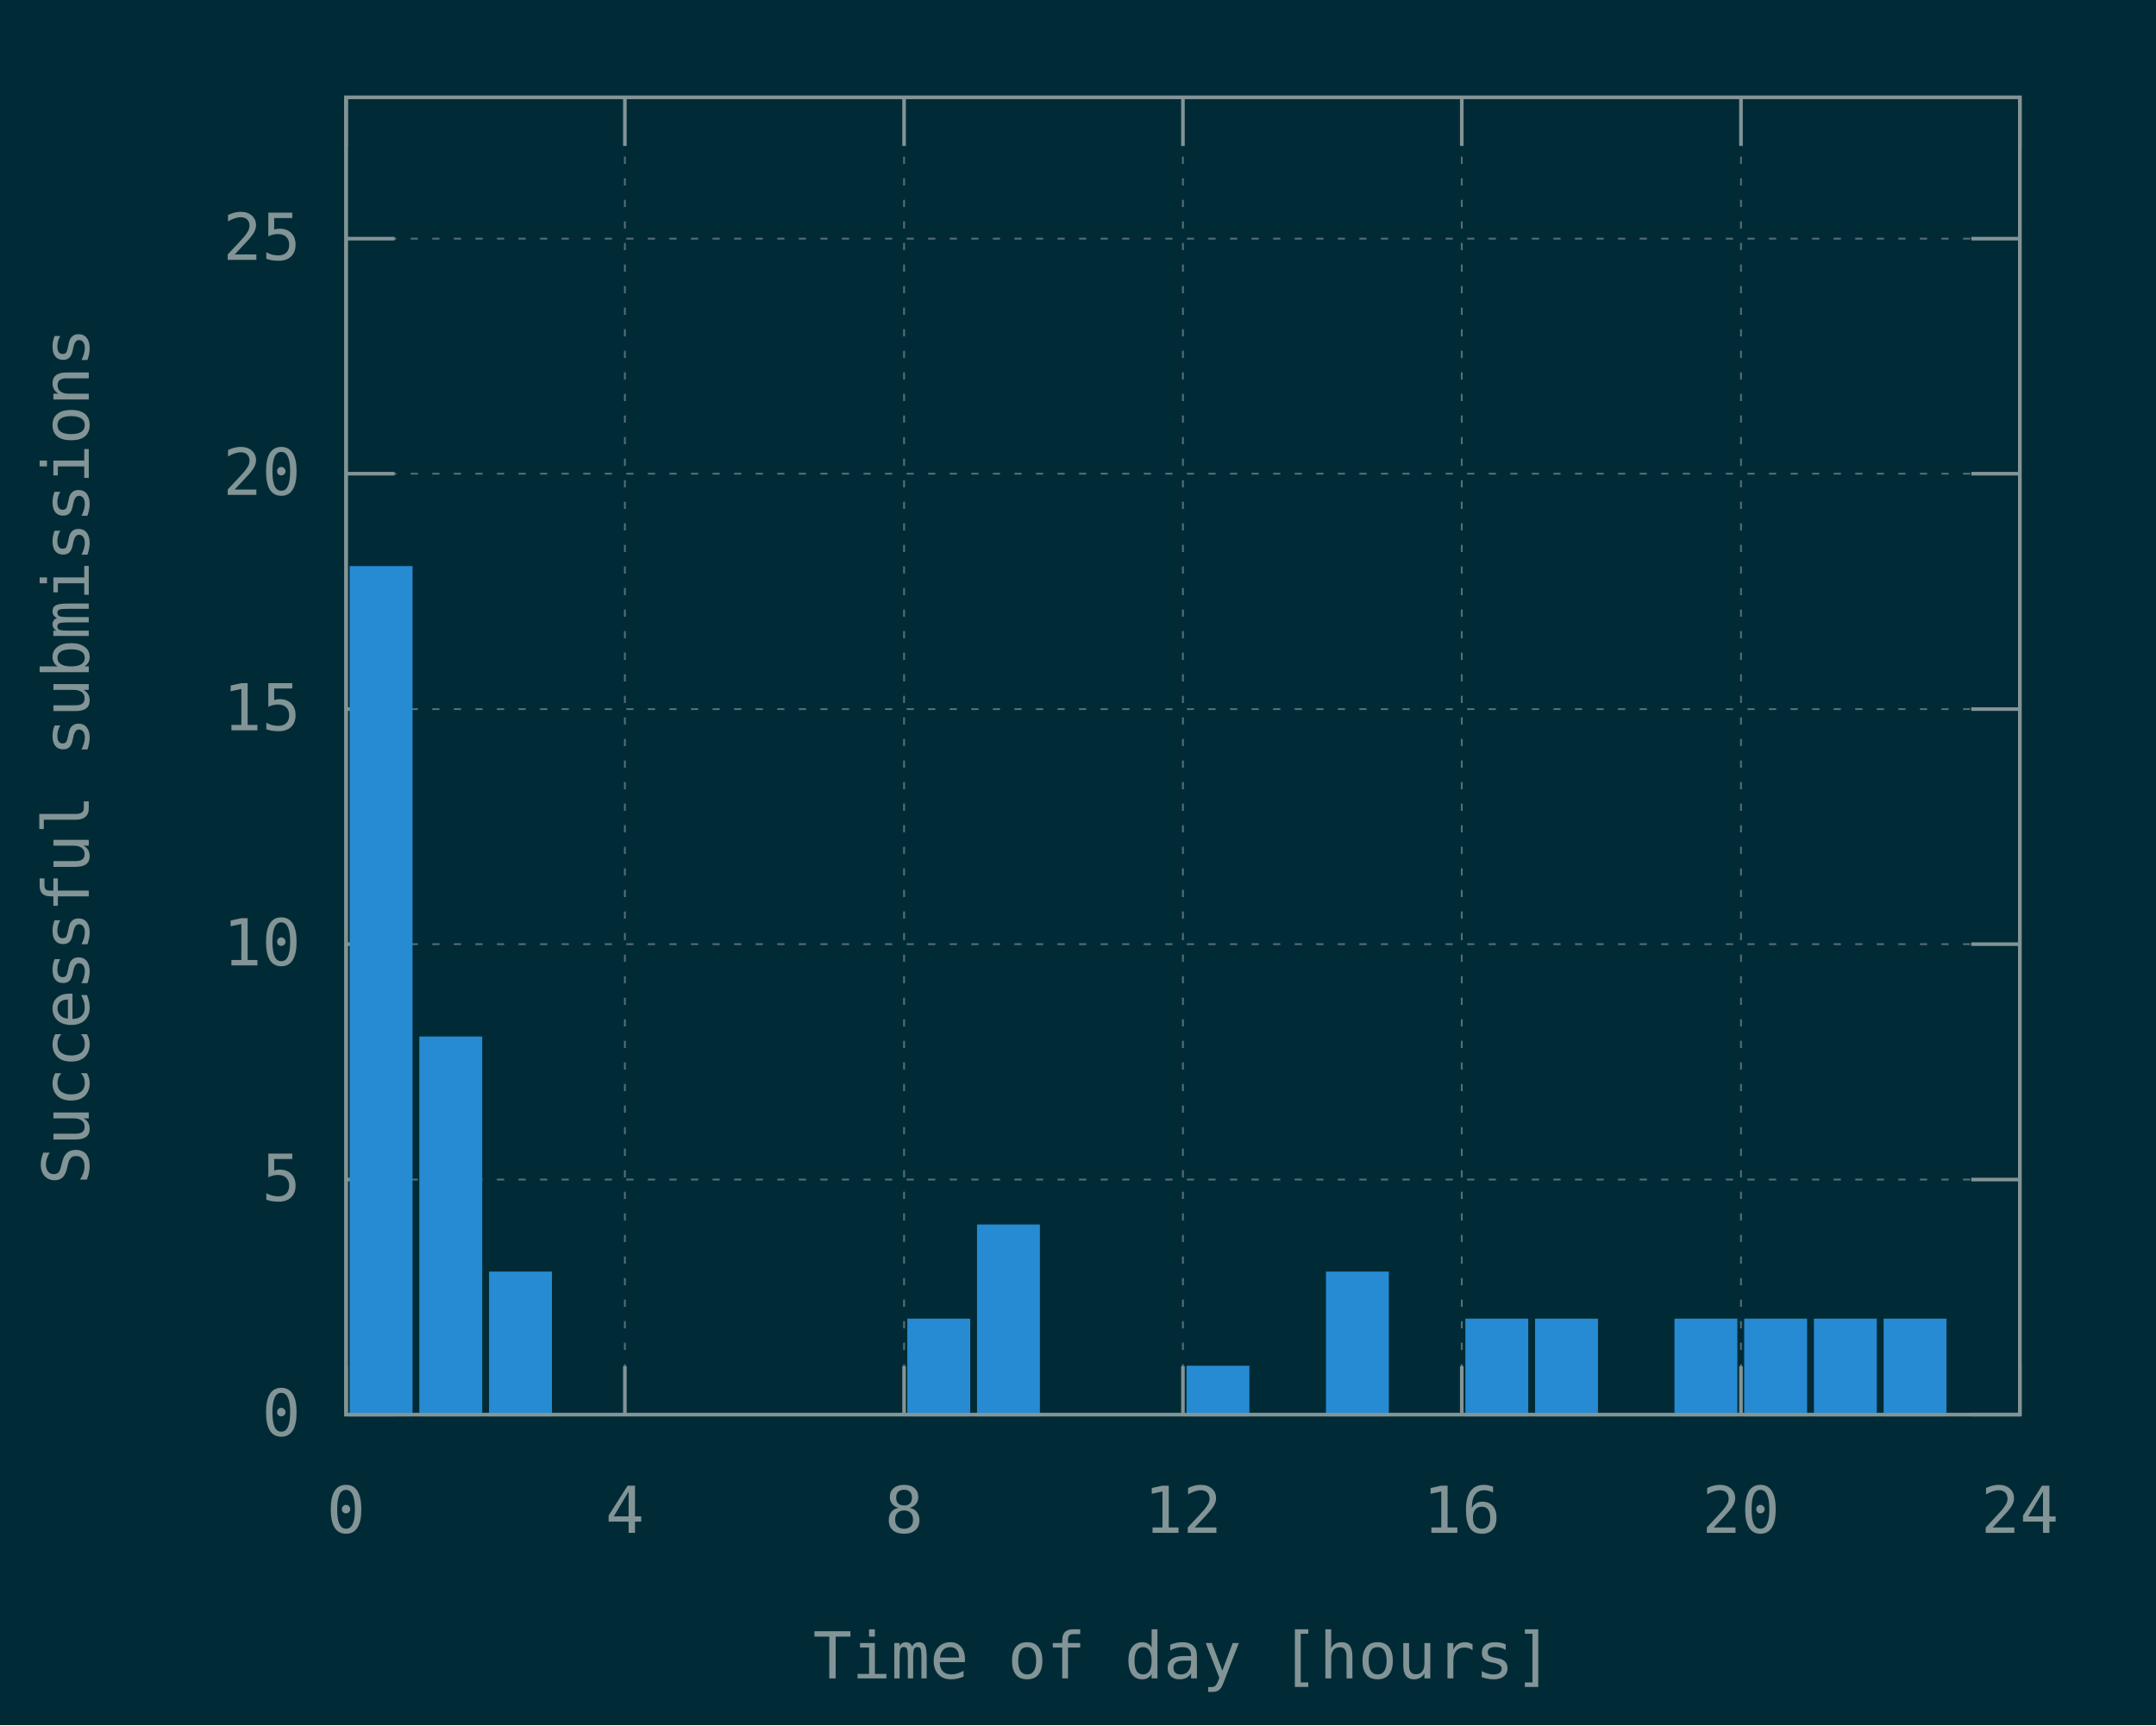
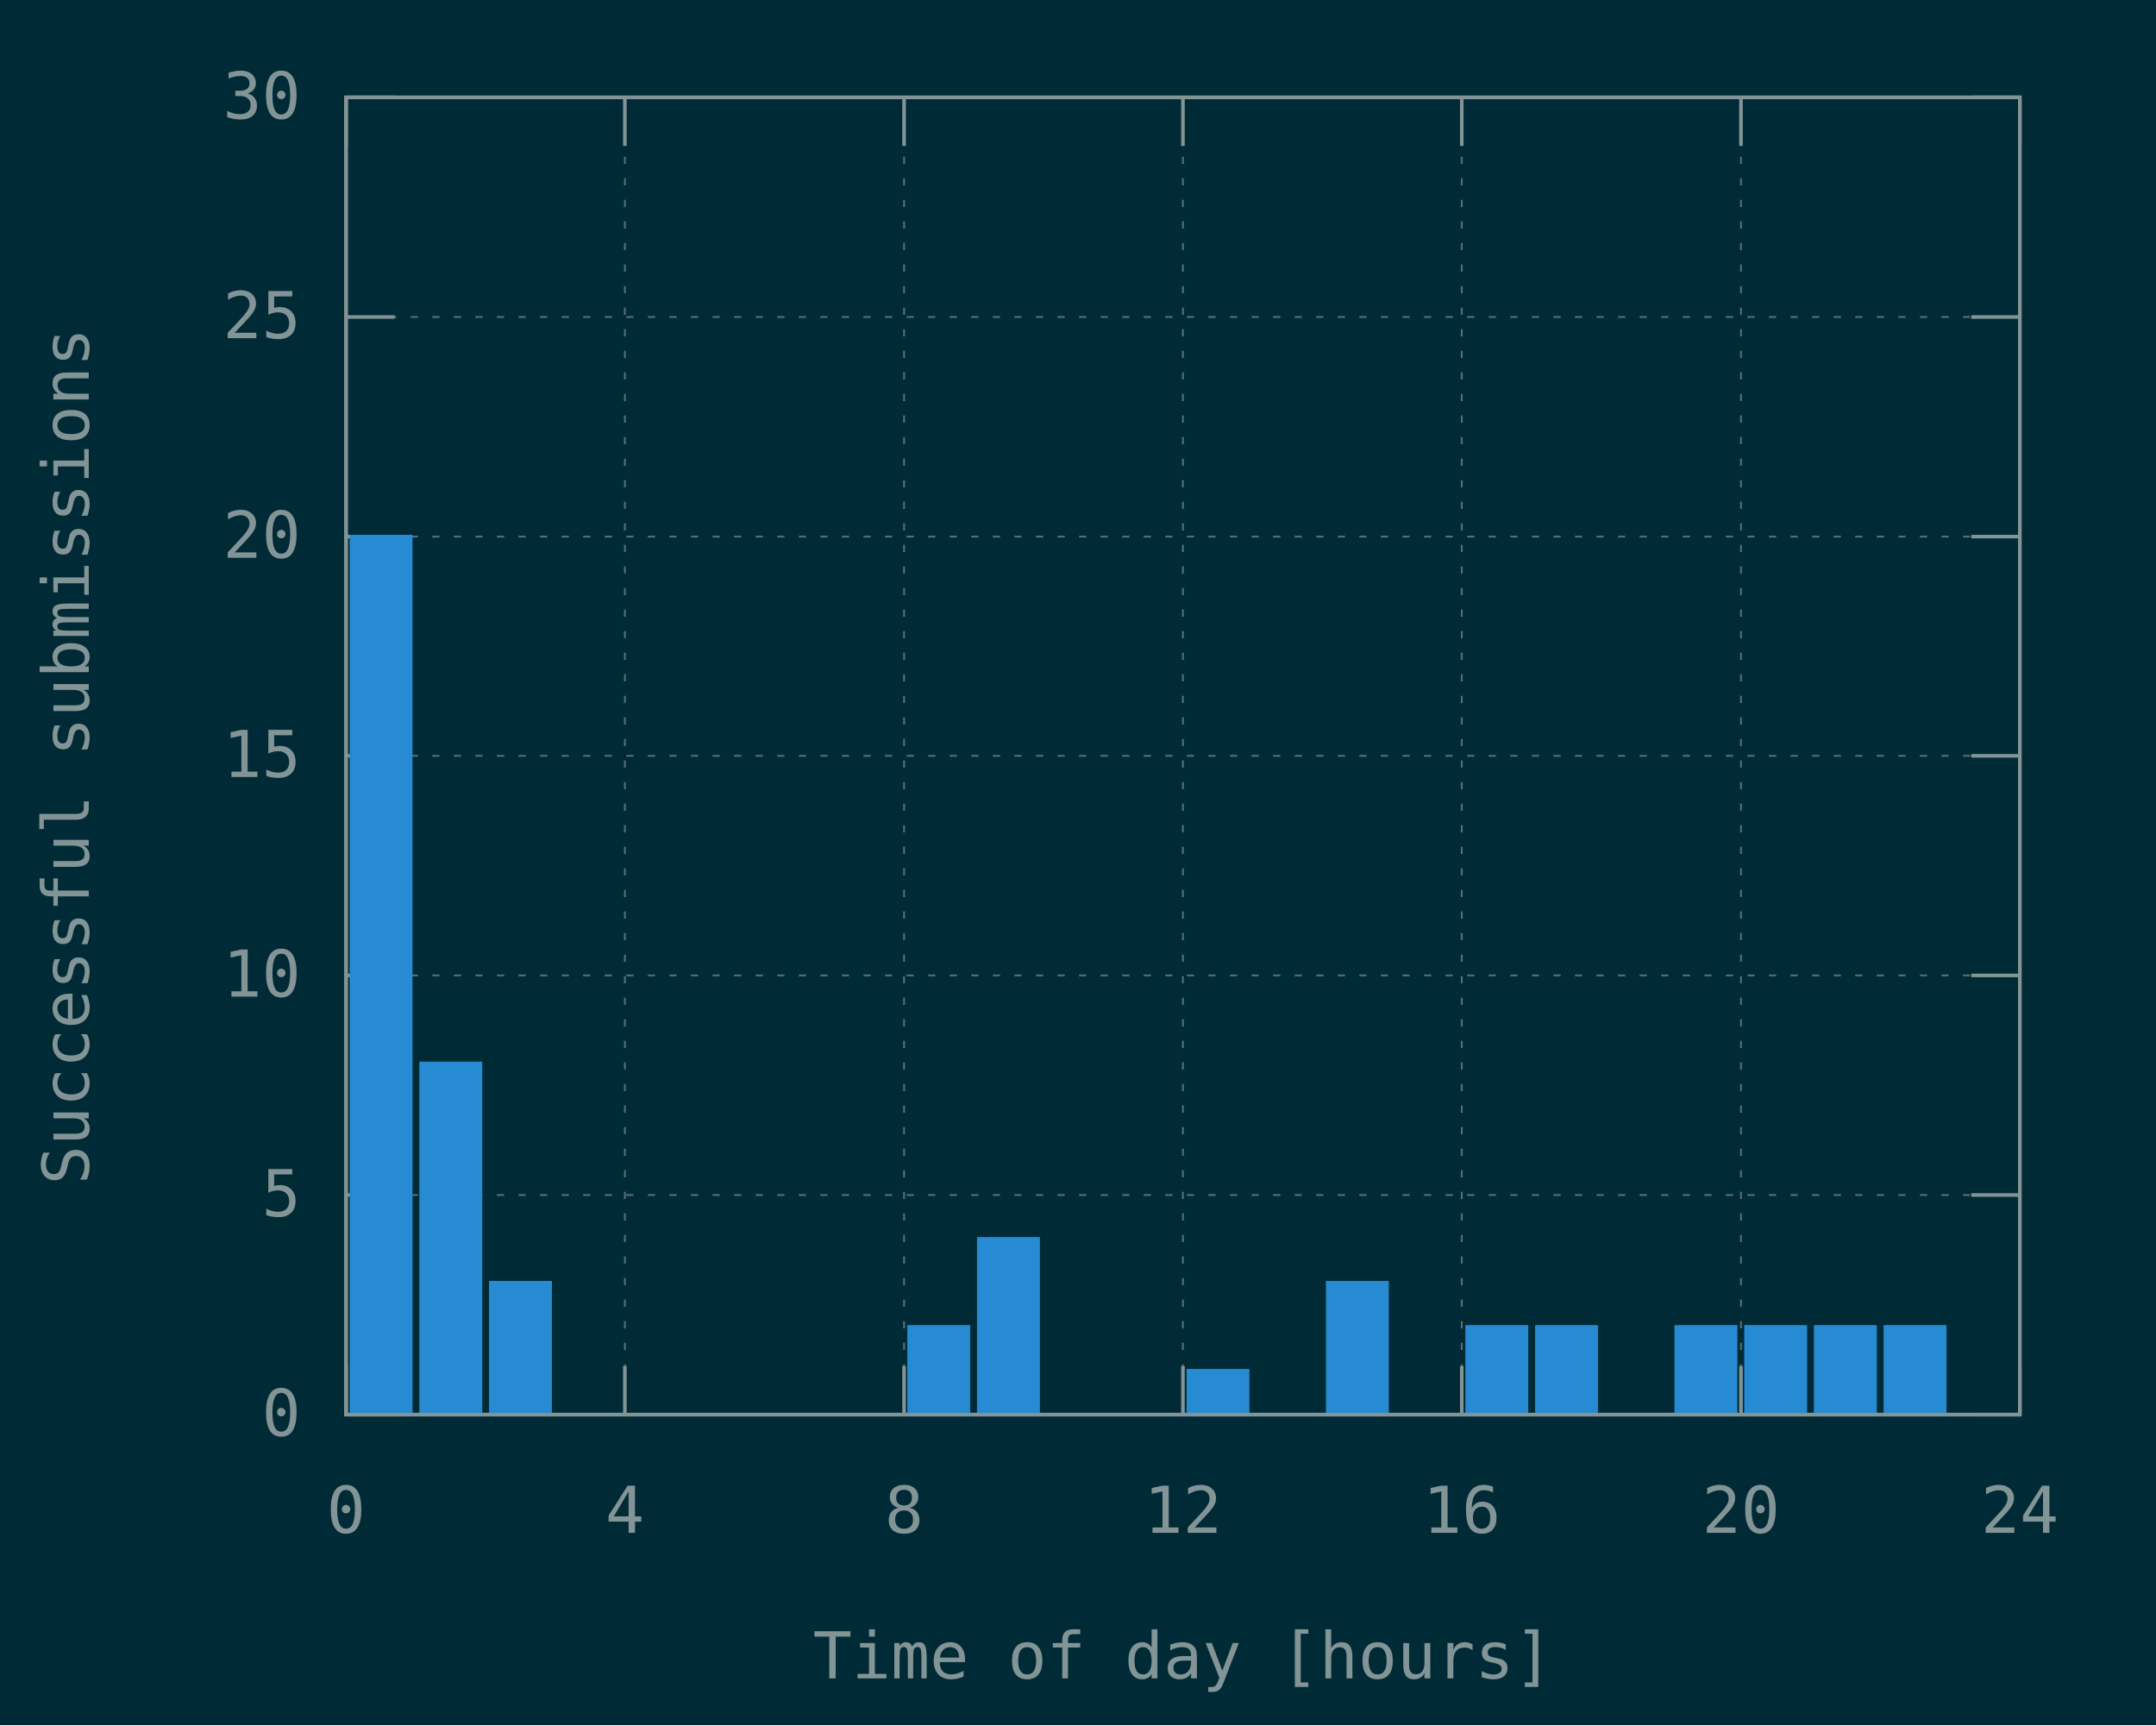
<svg xmlns="http://www.w3.org/2000/svg" xmlns:xlink="http://www.w3.org/1999/xlink" width="600" height="480" viewBox="0 0 600 480">
  <g id="gnuplot_canvas">
    <rect x="0" y="0" width="600" height="480" fill="#002b36" />
    <defs>
      <circle id="gpDot" r="0.5" stroke-width="0.5" stroke="currentColor" />
      <path id="gpPt0" stroke-width="0.148" stroke="currentColor" d="M-1,0 h2 M0,-1 v2" />
      <path id="gpPt1" stroke-width="0.148" stroke="currentColor" d="M-1,-1 L1,1 M1,-1 L-1,1" />
      <path id="gpPt2" stroke-width="0.148" stroke="currentColor" d="M-1,0 L1,0 M0,-1 L0,1 M-1,-1 L1,1 M-1,1 L1,-1" />
      <rect id="gpPt3" stroke-width="0.148" stroke="currentColor" x="-1" y="-1" width="2" height="2" />
      <rect id="gpPt4" stroke-width="0.148" stroke="currentColor" fill="currentColor" x="-1" y="-1" width="2" height="2" />
      <circle id="gpPt5" stroke-width="0.148" stroke="currentColor" cx="0" cy="0" r="1" />
      <use xlink:href="#gpPt5" id="gpPt6" fill="currentColor" stroke="none" />
      <path id="gpPt7" stroke-width="0.148" stroke="currentColor" d="M0,-1.33 L-1.33,0.67 L1.33,0.67 z" />
      <use xlink:href="#gpPt7" id="gpPt8" fill="currentColor" stroke="none" />
      <use xlink:href="#gpPt7" id="gpPt9" stroke="currentColor" transform="rotate(180)" />
      <use xlink:href="#gpPt9" id="gpPt10" fill="currentColor" stroke="none" />
      <use xlink:href="#gpPt3" id="gpPt11" stroke="currentColor" transform="rotate(45)" />
      <use xlink:href="#gpPt11" id="gpPt12" fill="currentColor" stroke="none" />
      <path id="gpPt13" stroke-width="0.148" stroke="currentColor" d="M0,1.330 L1.265,0.411 L0.782,-1.067 L-0.782,-1.076 L-1.265,0.411 z" />
      <use xlink:href="#gpPt13" id="gpPt14" fill="currentColor" stroke="none" />
      <filter id="textbox" filterUnits="objectBoundingBox" x="0" y="0" height="1" width="1">
        <feFlood flood-color="#002B36" flood-opacity="1" result="bgnd" />
        <feComposite in="SourceGraphic" in2="bgnd" operator="atop" />
      </filter>
      <filter id="greybox" filterUnits="objectBoundingBox" x="0" y="0" height="1" width="1">
        <feFlood flood-color="lightgrey" flood-opacity="1" result="grey" />
        <feComposite in="SourceGraphic" in2="grey" operator="atop" />
      </filter>
    </defs>
    <g fill="none" color="#002B36" stroke="currentColor" stroke-width="1.00" stroke-linecap="butt" stroke-linejoin="miter">
</g>
    <g fill="none" color="black" stroke="currentColor" stroke-width="1.00" stroke-linecap="butt" stroke-linejoin="miter">
</g>
    <g fill="none" color="black" stroke="rgb(131, 148, 150)" stroke-width="0.50" stroke-linecap="butt" stroke-linejoin="miter">
</g>
    <g fill="none" color="gray" stroke="currentColor" stroke-width="0.50" stroke-linecap="butt" stroke-linejoin="miter">
      <path stroke="rgb( 88, 110, 117)" stroke-dasharray="2,4" class="gridline" d="M96.3,393.6 L562.1,393.6  " />
    </g>
    <g fill="none" color="gray" stroke="rgb( 88, 110, 117)" stroke-width="1.00" stroke-linecap="butt" stroke-linejoin="miter">
</g>
    <g fill="none" color="black" stroke="currentColor" stroke-width="1.00" stroke-linecap="butt" stroke-linejoin="miter">
      <path stroke="rgb(131, 148, 150)" d="M96.3,393.6 L109.8,393.6 M562.1,393.6 L548.6,393.6  " />
      <g transform="translate(83.7,399.5)" stroke="none" fill="rgb(131,148,150)" font-family="Inconsolata" font-size="18.00" text-anchor="end">
        <text>
          <tspan font-family="Inconsolata"> 0</tspan>
        </text>
      </g>
    </g>
    <g fill="none" color="black" stroke="currentColor" stroke-width="1.00" stroke-linecap="butt" stroke-linejoin="miter">
</g>
    <g fill="none" color="black" stroke="rgb(131, 148, 150)" stroke-width="0.50" stroke-linecap="butt" stroke-linejoin="miter">
</g>
    <g fill="none" color="gray" stroke="currentColor" stroke-width="0.50" stroke-linecap="butt" stroke-linejoin="miter">
-       <path stroke="rgb( 88, 110, 117)" stroke-dasharray="2,4" class="gridline" d="M96.3,328.2 L562.1,328.2  " />
-     </g>
-     <g fill="none" color="gray" stroke="rgb( 88, 110, 117)" stroke-width="1.00" stroke-linecap="butt" stroke-linejoin="miter">
- </g>
-     <g fill="none" color="black" stroke="currentColor" stroke-width="1.00" stroke-linecap="butt" stroke-linejoin="miter">
-       <path stroke="rgb(131, 148, 150)" d="M96.3,328.2 L109.8,328.2 M562.1,328.2 L548.6,328.2  " />
-       <g transform="translate(83.7,334.1)" stroke="none" fill="rgb(131,148,150)" font-family="Inconsolata" font-size="18.00" text-anchor="end">
+       <path stroke="rgb( 88, 110, 117)" stroke-dasharray="2,4" class="gridline" d="M96.3,332.5 L562.1,332.5  " />
+     </g>
+     <g fill="none" color="gray" stroke="rgb( 88, 110, 117)" stroke-width="1.00" stroke-linecap="butt" stroke-linejoin="miter">
+ </g>
+     <g fill="none" color="black" stroke="currentColor" stroke-width="1.00" stroke-linecap="butt" stroke-linejoin="miter">
+       <path stroke="rgb(131, 148, 150)" d="M96.3,332.5 L109.8,332.5 M562.1,332.5 L548.6,332.5  " />
+       <g transform="translate(83.7,338.4)" stroke="none" fill="rgb(131,148,150)" font-family="Inconsolata" font-size="18.00" text-anchor="end">
        <text>
          <tspan font-family="Inconsolata"> 5</tspan>
        </text>
      </g>
    </g>
    <g fill="none" color="black" stroke="currentColor" stroke-width="1.00" stroke-linecap="butt" stroke-linejoin="miter">
</g>
    <g fill="none" color="black" stroke="rgb(131, 148, 150)" stroke-width="0.50" stroke-linecap="butt" stroke-linejoin="miter">
</g>
    <g fill="none" color="gray" stroke="currentColor" stroke-width="0.50" stroke-linecap="butt" stroke-linejoin="miter">
-       <path stroke="rgb( 88, 110, 117)" stroke-dasharray="2,4" class="gridline" d="M96.3,262.7 L562.1,262.7  " />
-     </g>
-     <g fill="none" color="gray" stroke="rgb( 88, 110, 117)" stroke-width="1.00" stroke-linecap="butt" stroke-linejoin="miter">
- </g>
-     <g fill="none" color="black" stroke="currentColor" stroke-width="1.00" stroke-linecap="butt" stroke-linejoin="miter">
-       <path stroke="rgb(131, 148, 150)" d="M96.3,262.7 L109.8,262.7 M562.1,262.7 L548.6,262.7  " />
-       <g transform="translate(83.7,268.6)" stroke="none" fill="rgb(131,148,150)" font-family="Inconsolata" font-size="18.00" text-anchor="end">
+       <path stroke="rgb( 88, 110, 117)" stroke-dasharray="2,4" class="gridline" d="M96.3,271.4 L562.1,271.4  " />
+     </g>
+     <g fill="none" color="gray" stroke="rgb( 88, 110, 117)" stroke-width="1.00" stroke-linecap="butt" stroke-linejoin="miter">
+ </g>
+     <g fill="none" color="black" stroke="currentColor" stroke-width="1.00" stroke-linecap="butt" stroke-linejoin="miter">
+       <path stroke="rgb(131, 148, 150)" d="M96.3,271.4 L109.8,271.4 M562.1,271.4 L548.6,271.4  " />
+       <g transform="translate(83.7,277.3)" stroke="none" fill="rgb(131,148,150)" font-family="Inconsolata" font-size="18.00" text-anchor="end">
        <text>
          <tspan font-family="Inconsolata"> 10</tspan>
        </text>
      </g>
    </g>
    <g fill="none" color="black" stroke="currentColor" stroke-width="1.00" stroke-linecap="butt" stroke-linejoin="miter">
</g>
    <g fill="none" color="black" stroke="rgb(131, 148, 150)" stroke-width="0.50" stroke-linecap="butt" stroke-linejoin="miter">
</g>
    <g fill="none" color="gray" stroke="currentColor" stroke-width="0.50" stroke-linecap="butt" stroke-linejoin="miter">
-       <path stroke="rgb( 88, 110, 117)" stroke-dasharray="2,4" class="gridline" d="M96.3,197.3 L562.1,197.3  " />
-     </g>
-     <g fill="none" color="gray" stroke="rgb( 88, 110, 117)" stroke-width="1.00" stroke-linecap="butt" stroke-linejoin="miter">
- </g>
-     <g fill="none" color="black" stroke="currentColor" stroke-width="1.00" stroke-linecap="butt" stroke-linejoin="miter">
-       <path stroke="rgb(131, 148, 150)" d="M96.3,197.3 L109.8,197.3 M562.1,197.3 L548.6,197.3  " />
-       <g transform="translate(83.7,203.2)" stroke="none" fill="rgb(131,148,150)" font-family="Inconsolata" font-size="18.00" text-anchor="end">
+       <path stroke="rgb( 88, 110, 117)" stroke-dasharray="2,4" class="gridline" d="M96.3,210.3 L562.1,210.3  " />
+     </g>
+     <g fill="none" color="gray" stroke="rgb( 88, 110, 117)" stroke-width="1.00" stroke-linecap="butt" stroke-linejoin="miter">
+ </g>
+     <g fill="none" color="black" stroke="currentColor" stroke-width="1.00" stroke-linecap="butt" stroke-linejoin="miter">
+       <path stroke="rgb(131, 148, 150)" d="M96.3,210.3 L109.8,210.3 M562.1,210.3 L548.6,210.3  " />
+       <g transform="translate(83.7,216.2)" stroke="none" fill="rgb(131,148,150)" font-family="Inconsolata" font-size="18.00" text-anchor="end">
        <text>
          <tspan font-family="Inconsolata"> 15</tspan>
        </text>
      </g>
    </g>
    <g fill="none" color="black" stroke="currentColor" stroke-width="1.00" stroke-linecap="butt" stroke-linejoin="miter">
</g>
    <g fill="none" color="black" stroke="rgb(131, 148, 150)" stroke-width="0.50" stroke-linecap="butt" stroke-linejoin="miter">
</g>
    <g fill="none" color="gray" stroke="currentColor" stroke-width="0.50" stroke-linecap="butt" stroke-linejoin="miter">
-       <path stroke="rgb( 88, 110, 117)" stroke-dasharray="2,4" class="gridline" d="M96.3,131.8 L562.1,131.8  " />
-     </g>
-     <g fill="none" color="gray" stroke="rgb( 88, 110, 117)" stroke-width="1.00" stroke-linecap="butt" stroke-linejoin="miter">
- </g>
-     <g fill="none" color="black" stroke="currentColor" stroke-width="1.00" stroke-linecap="butt" stroke-linejoin="miter">
-       <path stroke="rgb(131, 148, 150)" d="M96.3,131.8 L109.8,131.8 M562.1,131.8 L548.6,131.8  " />
-       <g transform="translate(83.7,137.7)" stroke="none" fill="rgb(131,148,150)" font-family="Inconsolata" font-size="18.00" text-anchor="end">
+       <path stroke="rgb( 88, 110, 117)" stroke-dasharray="2,4" class="gridline" d="M96.3,149.3 L562.1,149.3  " />
+     </g>
+     <g fill="none" color="gray" stroke="rgb( 88, 110, 117)" stroke-width="1.00" stroke-linecap="butt" stroke-linejoin="miter">
+ </g>
+     <g fill="none" color="black" stroke="currentColor" stroke-width="1.00" stroke-linecap="butt" stroke-linejoin="miter">
+       <path stroke="rgb(131, 148, 150)" d="M96.3,149.3 L109.8,149.3 M562.1,149.3 L548.6,149.3  " />
+       <g transform="translate(83.7,155.2)" stroke="none" fill="rgb(131,148,150)" font-family="Inconsolata" font-size="18.00" text-anchor="end">
        <text>
          <tspan font-family="Inconsolata"> 20</tspan>
        </text>
      </g>
    </g>
    <g fill="none" color="black" stroke="currentColor" stroke-width="1.00" stroke-linecap="butt" stroke-linejoin="miter">
</g>
    <g fill="none" color="black" stroke="rgb(131, 148, 150)" stroke-width="0.50" stroke-linecap="butt" stroke-linejoin="miter">
</g>
    <g fill="none" color="gray" stroke="currentColor" stroke-width="0.50" stroke-linecap="butt" stroke-linejoin="miter">
-       <path stroke="rgb( 88, 110, 117)" stroke-dasharray="2,4" class="gridline" d="M96.3,66.4 L562.1,66.4  " />
-     </g>
-     <g fill="none" color="gray" stroke="rgb( 88, 110, 117)" stroke-width="1.00" stroke-linecap="butt" stroke-linejoin="miter">
- </g>
-     <g fill="none" color="black" stroke="currentColor" stroke-width="1.00" stroke-linecap="butt" stroke-linejoin="miter">
-       <path stroke="rgb(131, 148, 150)" d="M96.3,66.4 L109.8,66.4 M562.1,66.4 L548.6,66.4  " />
-       <g transform="translate(83.7,72.3)" stroke="none" fill="rgb(131,148,150)" font-family="Inconsolata" font-size="18.00" text-anchor="end">
+       <path stroke="rgb( 88, 110, 117)" stroke-dasharray="2,4" class="gridline" d="M96.3,88.2 L562.1,88.2  " />
+     </g>
+     <g fill="none" color="gray" stroke="rgb( 88, 110, 117)" stroke-width="1.00" stroke-linecap="butt" stroke-linejoin="miter">
+ </g>
+     <g fill="none" color="black" stroke="currentColor" stroke-width="1.00" stroke-linecap="butt" stroke-linejoin="miter">
+       <path stroke="rgb(131, 148, 150)" d="M96.3,88.2 L109.8,88.2 M562.1,88.2 L548.6,88.2  " />
+       <g transform="translate(83.7,94.1)" stroke="none" fill="rgb(131,148,150)" font-family="Inconsolata" font-size="18.00" text-anchor="end">
        <text>
          <tspan font-family="Inconsolata"> 25</tspan>
+         </text>
+       </g>
+     </g>
+     <g fill="none" color="black" stroke="currentColor" stroke-width="1.00" stroke-linecap="butt" stroke-linejoin="miter">
+ </g>
+     <g fill="none" color="black" stroke="rgb(131, 148, 150)" stroke-width="0.50" stroke-linecap="butt" stroke-linejoin="miter">
+ </g>
+     <g fill="none" color="gray" stroke="currentColor" stroke-width="0.50" stroke-linecap="butt" stroke-linejoin="miter">
+       <path stroke="rgb( 88, 110, 117)" stroke-dasharray="2,4" class="gridline" d="M96.3,27.1 L562.1,27.1  " />
+     </g>
+     <g fill="none" color="gray" stroke="rgb( 88, 110, 117)" stroke-width="1.00" stroke-linecap="butt" stroke-linejoin="miter">
+ </g>
+     <g fill="none" color="black" stroke="currentColor" stroke-width="1.00" stroke-linecap="butt" stroke-linejoin="miter">
+       <path stroke="rgb(131, 148, 150)" d="M96.3,27.1 L109.8,27.1 M562.1,27.1 L548.6,27.1  " />
+       <g transform="translate(83.7,33.0)" stroke="none" fill="rgb(131,148,150)" font-family="Inconsolata" font-size="18.00" text-anchor="end">
+         <text>
+           <tspan font-family="Inconsolata"> 30</tspan>
        </text>
      </g>
    </g>
    <g fill="none" color="black" stroke="currentColor" stroke-width="1.00" stroke-linecap="butt" stroke-linejoin="miter">
</g>
    <g fill="none" color="black" stroke="rgb(131, 148, 150)" stroke-width="0.50" stroke-linecap="butt" stroke-linejoin="miter">
</g>
    <g fill="none" color="gray" stroke="currentColor" stroke-width="0.50" stroke-linecap="butt" stroke-linejoin="miter">
      <path stroke="rgb( 88, 110, 117)" stroke-dasharray="2,4" class="gridline" d="M96.3,393.6 L96.3,27.1  " />
    </g>
    <g fill="none" color="gray" stroke="rgb( 88, 110, 117)" stroke-width="1.00" stroke-linecap="butt" stroke-linejoin="miter">
</g>
    <g fill="none" color="black" stroke="currentColor" stroke-width="1.00" stroke-linecap="butt" stroke-linejoin="miter">
      <path stroke="rgb(131, 148, 150)" d="M96.3,393.6 L96.3,380.1 M96.3,27.1 L96.3,40.6  " />
      <g transform="translate(96.3,426.5)" stroke="none" fill="rgb(131,148,150)" font-family="Inconsolata" font-size="18.00" text-anchor="middle">
        <text>
          <tspan font-family="Inconsolata"> 0</tspan>
        </text>
      </g>
    </g>
    <g fill="none" color="black" stroke="currentColor" stroke-width="1.00" stroke-linecap="butt" stroke-linejoin="miter">
</g>
    <g fill="none" color="black" stroke="rgb(131, 148, 150)" stroke-width="0.50" stroke-linecap="butt" stroke-linejoin="miter">
</g>
    <g fill="none" color="gray" stroke="currentColor" stroke-width="0.50" stroke-linecap="butt" stroke-linejoin="miter">
      <path stroke="rgb( 88, 110, 117)" stroke-dasharray="2,4" class="gridline" d="M173.9,393.6 L173.9,27.1  " />
    </g>
    <g fill="none" color="gray" stroke="rgb( 88, 110, 117)" stroke-width="1.00" stroke-linecap="butt" stroke-linejoin="miter">
</g>
    <g fill="none" color="black" stroke="currentColor" stroke-width="1.00" stroke-linecap="butt" stroke-linejoin="miter">
      <path stroke="rgb(131, 148, 150)" d="M173.9,393.6 L173.9,380.1 M173.9,27.1 L173.9,40.6  " />
      <g transform="translate(173.9,426.5)" stroke="none" fill="rgb(131,148,150)" font-family="Inconsolata" font-size="18.00" text-anchor="middle">
        <text>
          <tspan font-family="Inconsolata"> 4</tspan>
        </text>
      </g>
    </g>
    <g fill="none" color="black" stroke="currentColor" stroke-width="1.00" stroke-linecap="butt" stroke-linejoin="miter">
</g>
    <g fill="none" color="black" stroke="rgb(131, 148, 150)" stroke-width="0.50" stroke-linecap="butt" stroke-linejoin="miter">
</g>
    <g fill="none" color="gray" stroke="currentColor" stroke-width="0.50" stroke-linecap="butt" stroke-linejoin="miter">
      <path stroke="rgb( 88, 110, 117)" stroke-dasharray="2,4" class="gridline" d="M251.6,393.6 L251.6,27.1  " />
    </g>
    <g fill="none" color="gray" stroke="rgb( 88, 110, 117)" stroke-width="1.00" stroke-linecap="butt" stroke-linejoin="miter">
</g>
    <g fill="none" color="black" stroke="currentColor" stroke-width="1.00" stroke-linecap="butt" stroke-linejoin="miter">
      <path stroke="rgb(131, 148, 150)" d="M251.6,393.6 L251.6,380.1 M251.6,27.1 L251.6,40.6  " />
      <g transform="translate(251.6,426.5)" stroke="none" fill="rgb(131,148,150)" font-family="Inconsolata" font-size="18.00" text-anchor="middle">
        <text>
          <tspan font-family="Inconsolata"> 8</tspan>
        </text>
      </g>
    </g>
    <g fill="none" color="black" stroke="currentColor" stroke-width="1.00" stroke-linecap="butt" stroke-linejoin="miter">
</g>
    <g fill="none" color="black" stroke="rgb(131, 148, 150)" stroke-width="0.50" stroke-linecap="butt" stroke-linejoin="miter">
</g>
    <g fill="none" color="gray" stroke="currentColor" stroke-width="0.50" stroke-linecap="butt" stroke-linejoin="miter">
      <path stroke="rgb( 88, 110, 117)" stroke-dasharray="2,4" class="gridline" d="M329.2,393.6 L329.2,27.1  " />
    </g>
    <g fill="none" color="gray" stroke="rgb( 88, 110, 117)" stroke-width="1.00" stroke-linecap="butt" stroke-linejoin="miter">
</g>
    <g fill="none" color="black" stroke="currentColor" stroke-width="1.00" stroke-linecap="butt" stroke-linejoin="miter">
      <path stroke="rgb(131, 148, 150)" d="M329.2,393.6 L329.2,380.1 M329.2,27.1 L329.2,40.6  " />
      <g transform="translate(329.2,426.5)" stroke="none" fill="rgb(131,148,150)" font-family="Inconsolata" font-size="18.00" text-anchor="middle">
        <text>
          <tspan font-family="Inconsolata"> 12</tspan>
        </text>
      </g>
    </g>
    <g fill="none" color="black" stroke="currentColor" stroke-width="1.00" stroke-linecap="butt" stroke-linejoin="miter">
</g>
    <g fill="none" color="black" stroke="rgb(131, 148, 150)" stroke-width="0.50" stroke-linecap="butt" stroke-linejoin="miter">
</g>
    <g fill="none" color="gray" stroke="currentColor" stroke-width="0.50" stroke-linecap="butt" stroke-linejoin="miter">
      <path stroke="rgb( 88, 110, 117)" stroke-dasharray="2,4" class="gridline" d="M406.8,393.6 L406.8,27.1  " />
    </g>
    <g fill="none" color="gray" stroke="rgb( 88, 110, 117)" stroke-width="1.00" stroke-linecap="butt" stroke-linejoin="miter">
</g>
    <g fill="none" color="black" stroke="currentColor" stroke-width="1.00" stroke-linecap="butt" stroke-linejoin="miter">
      <path stroke="rgb(131, 148, 150)" d="M406.8,393.6 L406.8,380.1 M406.8,27.1 L406.8,40.6  " />
      <g transform="translate(406.8,426.5)" stroke="none" fill="rgb(131,148,150)" font-family="Inconsolata" font-size="18.00" text-anchor="middle">
        <text>
          <tspan font-family="Inconsolata"> 16</tspan>
        </text>
      </g>
    </g>
    <g fill="none" color="black" stroke="currentColor" stroke-width="1.00" stroke-linecap="butt" stroke-linejoin="miter">
</g>
    <g fill="none" color="black" stroke="rgb(131, 148, 150)" stroke-width="0.50" stroke-linecap="butt" stroke-linejoin="miter">
</g>
    <g fill="none" color="gray" stroke="currentColor" stroke-width="0.50" stroke-linecap="butt" stroke-linejoin="miter">
      <path stroke="rgb( 88, 110, 117)" stroke-dasharray="2,4" class="gridline" d="M484.5,393.6 L484.5,40.6 L484.5,27.1  " />
    </g>
    <g fill="none" color="gray" stroke="rgb( 88, 110, 117)" stroke-width="1.00" stroke-linecap="butt" stroke-linejoin="miter">
</g>
    <g fill="none" color="black" stroke="currentColor" stroke-width="1.00" stroke-linecap="butt" stroke-linejoin="miter">
      <path stroke="rgb(131, 148, 150)" d="M484.5,393.6 L484.5,380.1 M484.5,27.1 L484.5,40.6  " />
      <g transform="translate(484.5,426.5)" stroke="none" fill="rgb(131,148,150)" font-family="Inconsolata" font-size="18.00" text-anchor="middle">
        <text>
          <tspan font-family="Inconsolata"> 20</tspan>
        </text>
      </g>
    </g>
    <g fill="none" color="black" stroke="currentColor" stroke-width="1.00" stroke-linecap="butt" stroke-linejoin="miter">
</g>
    <g fill="none" color="black" stroke="rgb(131, 148, 150)" stroke-width="0.50" stroke-linecap="butt" stroke-linejoin="miter">
</g>
    <g fill="none" color="gray" stroke="currentColor" stroke-width="0.50" stroke-linecap="butt" stroke-linejoin="miter">
      <path stroke="rgb( 88, 110, 117)" stroke-dasharray="2,4" class="gridline" d="M562.1,393.6 L562.1,27.1  " />
    </g>
    <g fill="none" color="gray" stroke="rgb( 88, 110, 117)" stroke-width="1.00" stroke-linecap="butt" stroke-linejoin="miter">
</g>
    <g fill="none" color="black" stroke="currentColor" stroke-width="1.00" stroke-linecap="butt" stroke-linejoin="miter">
      <path stroke="rgb(131, 148, 150)" d="M562.1,393.6 L562.1,380.1 M562.1,27.1 L562.1,40.6  " />
      <g transform="translate(562.1,426.5)" stroke="none" fill="rgb(131,148,150)" font-family="Inconsolata" font-size="18.00" text-anchor="middle">
        <text>
          <tspan font-family="Inconsolata"> 24</tspan>
        </text>
      </g>
    </g>
    <g fill="none" color="black" stroke="currentColor" stroke-width="1.00" stroke-linecap="butt" stroke-linejoin="miter">
</g>
    <g fill="none" color="black" stroke="currentColor" stroke-width="1.00" stroke-linecap="butt" stroke-linejoin="miter">
      <path stroke="rgb(131, 148, 150)" d="M96.3,27.1 L96.3,393.6 L562.1,393.6 L562.1,27.1 L96.3,27.1 Z  " />
    </g>
    <g fill="none" color="black" stroke="currentColor" stroke-width="1.00" stroke-linecap="butt" stroke-linejoin="miter">
      <g transform="translate(24.7,210.4) rotate(270)" stroke="none" fill="rgb(131,148,150)" font-family="Inconsolata" font-size="18.00" text-anchor="middle">
        <text>
          <tspan font-family="Inconsolata">Successful submissions</tspan>
        </text>
      </g>
    </g>
    <g fill="none" color="black" stroke="currentColor" stroke-width="1.00" stroke-linecap="butt" stroke-linejoin="miter">
      <g transform="translate(329.2,467.0)" stroke="none" fill="rgb(131,148,150)" font-family="Inconsolata" font-size="18.00" text-anchor="middle">
        <text>
          <tspan font-family="Inconsolata">Time of day [hours]</tspan>
        </text>
      </g>
    </g>
    <g fill="none" color="black" stroke="currentColor" stroke-width="1.00" stroke-linecap="butt" stroke-linejoin="miter">
</g>
    <g id="gnuplot_plot_1">
      <g fill="none" color="black" stroke="currentColor" stroke-width="1.00" stroke-linecap="butt" stroke-linejoin="miter">
        <g stroke="none" shape-rendering="crispEdges">
-           <polygon fill="rgb( 38, 139, 210)" points="97.8,393.6 114.4,393.6 114.4,157.9 97.8,157.9 " />
-         </g>
-         <path stroke="rgb( 38, 139, 210)" d="M97.8,393.6 L97.8,158.0 L114.3,158.0 L114.3,393.6 L97.8,393.6 Z  " />
-         <g stroke="none" shape-rendering="crispEdges">
-           <polygon fill="rgb( 38, 139, 210)" points="117.2,393.6 133.8,393.6 133.8,288.8 117.2,288.8 " />
-         </g>
-         <path stroke="rgb( 38, 139, 210)" d="M117.2,393.6 L117.2,288.9 L133.7,288.9 L133.7,393.6 L117.2,393.6 Z  " />
-         <g stroke="none" shape-rendering="crispEdges">
-           <polygon fill="rgb( 38, 139, 210)" points="136.6,393.6 153.2,393.6 153.2,354.2 136.6,354.2 " />
-         </g>
-         <path stroke="rgb( 38, 139, 210)" d="M136.6,393.6 L136.6,354.3 L153.1,354.3 L153.1,393.6 L136.6,393.6 Z  " />
-         <g stroke="none" shape-rendering="crispEdges">
-           <polygon fill="rgb( 38, 139, 210)" points="253.0,393.6 269.6,393.6 269.6,367.3 253.0,367.3 " />
-         </g>
-         <path stroke="rgb( 38, 139, 210)" d="M253.0,393.6 L253.0,367.4 L269.5,367.4 L269.5,393.6 L253.0,393.6 Z  " />
-         <g stroke="none" shape-rendering="crispEdges">
-           <polygon fill="rgb( 38, 139, 210)" points="272.4,393.6 289.0,393.6 289.0,341.1 272.4,341.1 " />
-         </g>
-         <path stroke="rgb( 38, 139, 210)" d="M272.4,393.6 L272.4,341.2 L288.9,341.2 L288.9,393.6 L272.4,393.6 Z  " />
-         <g stroke="none" shape-rendering="crispEdges">
-           <polygon fill="rgb( 38, 139, 210)" points="330.7,393.6 347.3,393.6 347.3,380.4 330.7,380.4 " />
-         </g>
-         <path stroke="rgb( 38, 139, 210)" d="M330.7,393.6 L330.7,380.5 L347.2,380.5 L347.2,393.6 L330.7,393.6 Z  " />
-         <g stroke="none" shape-rendering="crispEdges">
-           <polygon fill="rgb( 38, 139, 210)" points="369.5,393.6 386.1,393.6 386.1,354.2 369.5,354.2 " />
-         </g>
-         <path stroke="rgb( 38, 139, 210)" d="M369.5,393.6 L369.5,354.3 L386.0,354.3 L386.0,393.6 L369.5,393.6 Z  " />
-         <g stroke="none" shape-rendering="crispEdges">
-           <polygon fill="rgb( 38, 139, 210)" points="408.3,393.6 424.9,393.6 424.9,367.3 408.3,367.3 " />
-         </g>
-         <path stroke="rgb( 38, 139, 210)" d="M408.3,393.6 L408.3,367.4 L424.8,367.4 L424.8,393.6 L408.3,393.6 Z  " />
-         <g stroke="none" shape-rendering="crispEdges">
-           <polygon fill="rgb( 38, 139, 210)" points="427.7,393.6 444.3,393.6 444.3,367.3 427.7,367.3 " />
-         </g>
-         <path stroke="rgb( 38, 139, 210)" d="M427.7,393.6 L427.7,367.4 L444.2,367.4 L444.2,393.6 L427.7,393.6 Z  " />
-         <g stroke="none" shape-rendering="crispEdges">
-           <polygon fill="rgb( 38, 139, 210)" points="466.5,393.6 483.1,393.6 483.1,367.3 466.5,367.3 " />
-         </g>
-         <path stroke="rgb( 38, 139, 210)" d="M466.5,393.6 L466.5,367.4 L483.0,367.4 L483.0,393.6 L466.5,393.6 Z  " />
-         <g stroke="none" shape-rendering="crispEdges">
-           <polygon fill="rgb( 38, 139, 210)" points="485.9,393.6 502.5,393.6 502.5,367.3 485.9,367.3 " />
-         </g>
-         <path stroke="rgb( 38, 139, 210)" d="M485.9,393.6 L485.9,367.4 L502.4,367.4 L502.4,393.6 L485.9,393.6 Z  " />
-         <g stroke="none" shape-rendering="crispEdges">
-           <polygon fill="rgb( 38, 139, 210)" points="505.3,393.6 521.9,393.6 521.9,367.3 505.3,367.3 " />
-         </g>
-         <path stroke="rgb( 38, 139, 210)" d="M505.3,393.6 L505.3,367.4 L521.8,367.4 L521.8,393.6 L505.3,393.6 Z  " />
-         <g stroke="none" shape-rendering="crispEdges">
-           <polygon fill="rgb( 38, 139, 210)" points="524.7,393.6 541.3,393.6 541.3,367.3 524.7,367.3 " />
-         </g>
-         <path stroke="rgb( 38, 139, 210)" d="M524.7,393.6 L524.7,367.4 L541.2,367.4 L541.2,393.6 L524.7,393.6 Z  " />
+           <polygon fill="rgb( 38, 139, 210)" points="97.8,393.6 114.4,393.6 114.4,149.2 97.8,149.2 " />
+         </g>
+         <path stroke="rgb( 38, 139, 210)" d="M97.8,393.6 L97.8,149.3 L114.3,149.3 L114.3,393.6 L97.8,393.6 Z  " />
+         <g stroke="none" shape-rendering="crispEdges">
+           <polygon fill="rgb( 38, 139, 210)" points="117.2,393.6 133.8,393.6 133.8,295.8 117.2,295.8 " />
+         </g>
+         <path stroke="rgb( 38, 139, 210)" d="M117.2,393.6 L117.2,295.9 L133.7,295.9 L133.7,393.6 L117.2,393.6 Z  " />
+         <g stroke="none" shape-rendering="crispEdges">
+           <polygon fill="rgb( 38, 139, 210)" points="136.6,393.6 153.2,393.6 153.2,356.8 136.6,356.8 " />
+         </g>
+         <path stroke="rgb( 38, 139, 210)" d="M136.6,393.6 L136.6,356.9 L153.1,356.9 L153.1,393.6 L136.6,393.6 Z  " />
+         <g stroke="none" shape-rendering="crispEdges">
+           <polygon fill="rgb( 38, 139, 210)" points="253.0,393.6 269.6,393.6 269.6,369.1 253.0,369.1 " />
+         </g>
+         <path stroke="rgb( 38, 139, 210)" d="M253.0,393.6 L253.0,369.2 L269.5,369.2 L269.5,393.6 L253.0,393.6 Z  " />
+         <g stroke="none" shape-rendering="crispEdges">
+           <polygon fill="rgb( 38, 139, 210)" points="272.4,393.6 289.0,393.6 289.0,344.6 272.4,344.6 " />
+         </g>
+         <path stroke="rgb( 38, 139, 210)" d="M272.4,393.6 L272.4,344.7 L288.9,344.7 L288.9,393.6 L272.4,393.6 Z  " />
+         <g stroke="none" shape-rendering="crispEdges">
+           <polygon fill="rgb( 38, 139, 210)" points="330.7,393.6 347.3,393.6 347.3,381.3 330.7,381.3 " />
+         </g>
+         <path stroke="rgb( 38, 139, 210)" d="M330.7,393.6 L330.7,381.4 L347.2,381.4 L347.2,393.6 L330.7,393.6 Z  " />
+         <g stroke="none" shape-rendering="crispEdges">
+           <polygon fill="rgb( 38, 139, 210)" points="369.5,393.6 386.1,393.6 386.1,356.8 369.5,356.8 " />
+         </g>
+         <path stroke="rgb( 38, 139, 210)" d="M369.5,393.6 L369.5,356.9 L386.0,356.9 L386.0,393.6 L369.5,393.6 Z  " />
+         <g stroke="none" shape-rendering="crispEdges">
+           <polygon fill="rgb( 38, 139, 210)" points="408.3,393.6 424.9,393.6 424.9,369.1 408.3,369.1 " />
+         </g>
+         <path stroke="rgb( 38, 139, 210)" d="M408.3,393.6 L408.3,369.2 L424.8,369.2 L424.8,393.6 L408.3,393.6 Z  " />
+         <g stroke="none" shape-rendering="crispEdges">
+           <polygon fill="rgb( 38, 139, 210)" points="427.7,393.6 444.3,393.6 444.3,369.1 427.7,369.1 " />
+         </g>
+         <path stroke="rgb( 38, 139, 210)" d="M427.7,393.6 L427.7,369.2 L444.2,369.2 L444.2,393.6 L427.7,393.6 Z  " />
+         <g stroke="none" shape-rendering="crispEdges">
+           <polygon fill="rgb( 38, 139, 210)" points="466.5,393.6 483.1,393.6 483.1,369.1 466.5,369.1 " />
+         </g>
+         <path stroke="rgb( 38, 139, 210)" d="M466.5,393.6 L466.5,369.2 L483.0,369.2 L483.0,393.6 L466.5,393.6 Z  " />
+         <g stroke="none" shape-rendering="crispEdges">
+           <polygon fill="rgb( 38, 139, 210)" points="485.9,393.6 502.5,393.6 502.5,369.1 485.9,369.1 " />
+         </g>
+         <path stroke="rgb( 38, 139, 210)" d="M485.9,393.6 L485.9,369.2 L502.4,369.2 L502.4,393.6 L485.9,393.6 Z  " />
+         <g stroke="none" shape-rendering="crispEdges">
+           <polygon fill="rgb( 38, 139, 210)" points="505.3,393.6 521.9,393.6 521.9,369.1 505.3,369.1 " />
+         </g>
+         <path stroke="rgb( 38, 139, 210)" d="M505.3,393.6 L505.3,369.2 L521.8,369.2 L521.8,393.6 L505.3,393.6 Z  " />
+         <g stroke="none" shape-rendering="crispEdges">
+           <polygon fill="rgb( 38, 139, 210)" points="524.7,393.6 541.3,393.6 541.3,369.1 524.7,369.1 " />
+         </g>
+         <path stroke="rgb( 38, 139, 210)" d="M524.7,393.6 L524.7,369.2 L541.2,369.2 L541.2,393.6 L524.7,393.6 Z  " />
      </g>
    </g>
    <g fill="none" color="#002B36" stroke="rgb( 38, 139, 210)" stroke-width="2.00" stroke-linecap="butt" stroke-linejoin="miter">
</g>
    <g fill="none" color="black" stroke="currentColor" stroke-width="2.00" stroke-linecap="butt" stroke-linejoin="miter">
</g>
    <g fill="none" color="black" stroke="black" stroke-width="1.00" stroke-linecap="butt" stroke-linejoin="miter">
</g>
    <g fill="none" color="black" stroke="currentColor" stroke-width="1.00" stroke-linecap="butt" stroke-linejoin="miter">
      <path stroke="rgb(131, 148, 150)" d="M96.3,27.1 L96.3,393.6 L562.1,393.6 L562.1,27.1 L96.3,27.1 Z  " />
    </g>
    <g fill="none" color="black" stroke="currentColor" stroke-width="1.00" stroke-linecap="butt" stroke-linejoin="miter">
</g>
  </g>
</svg>
